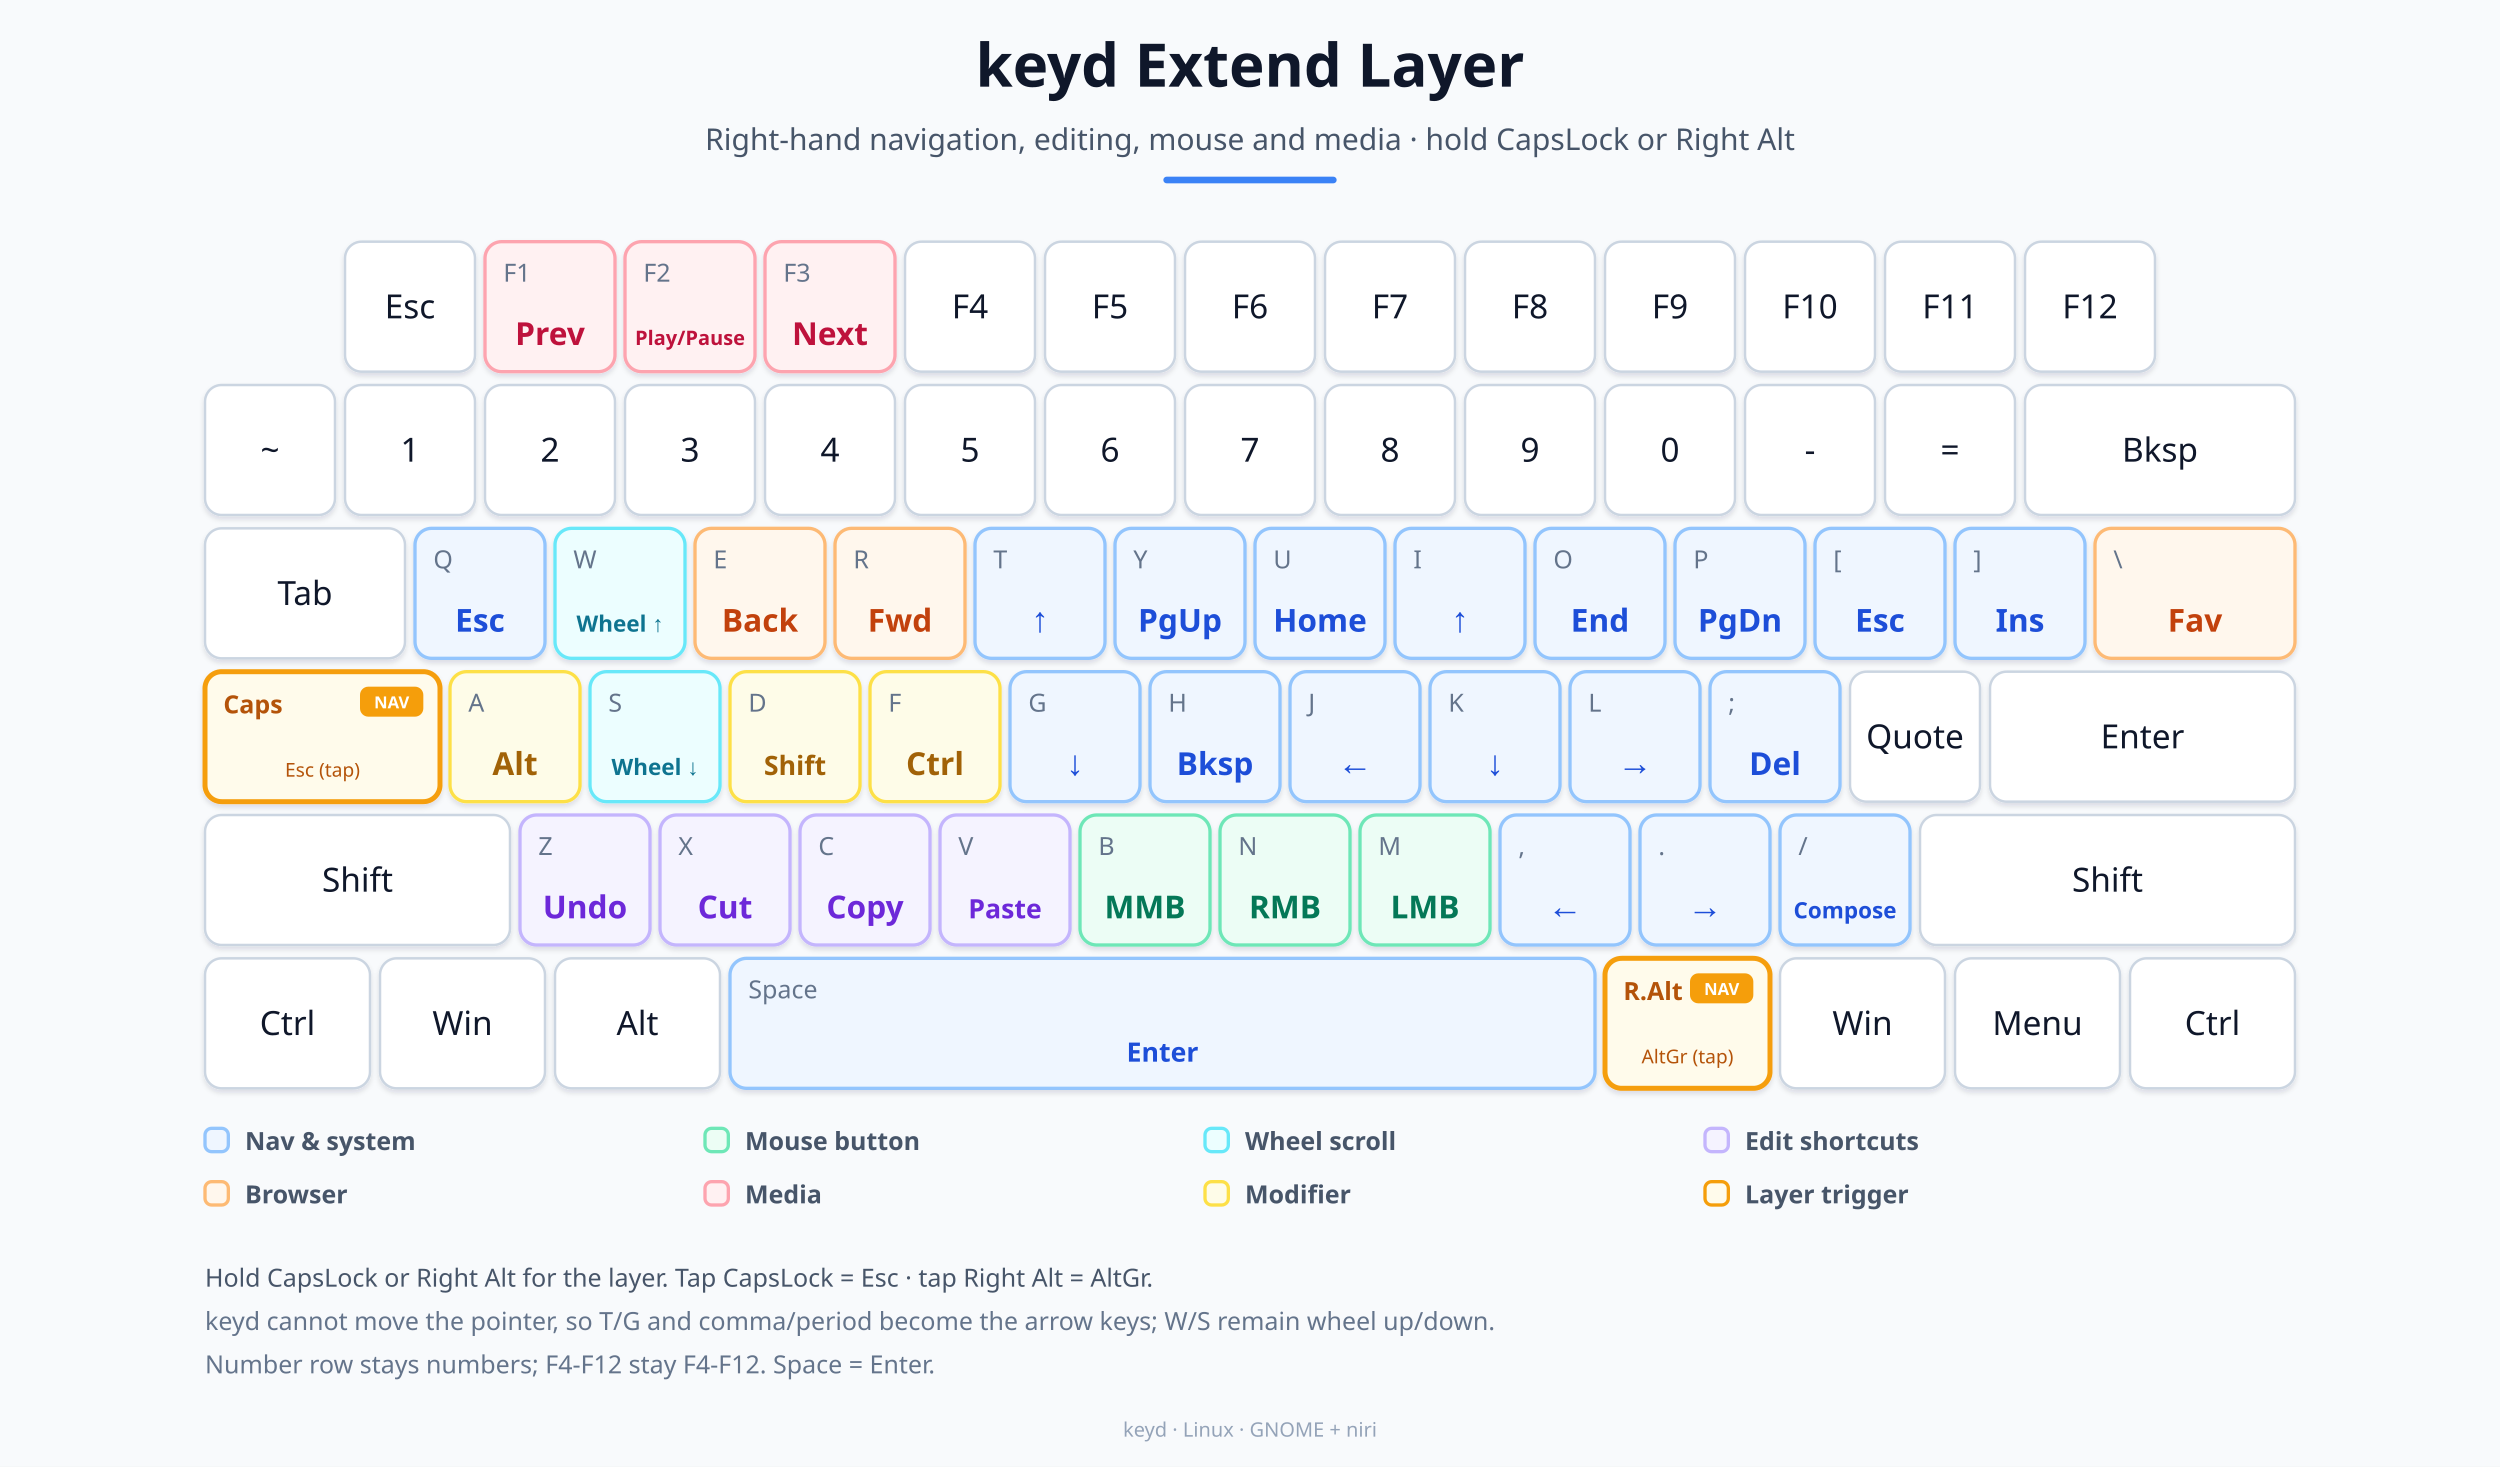
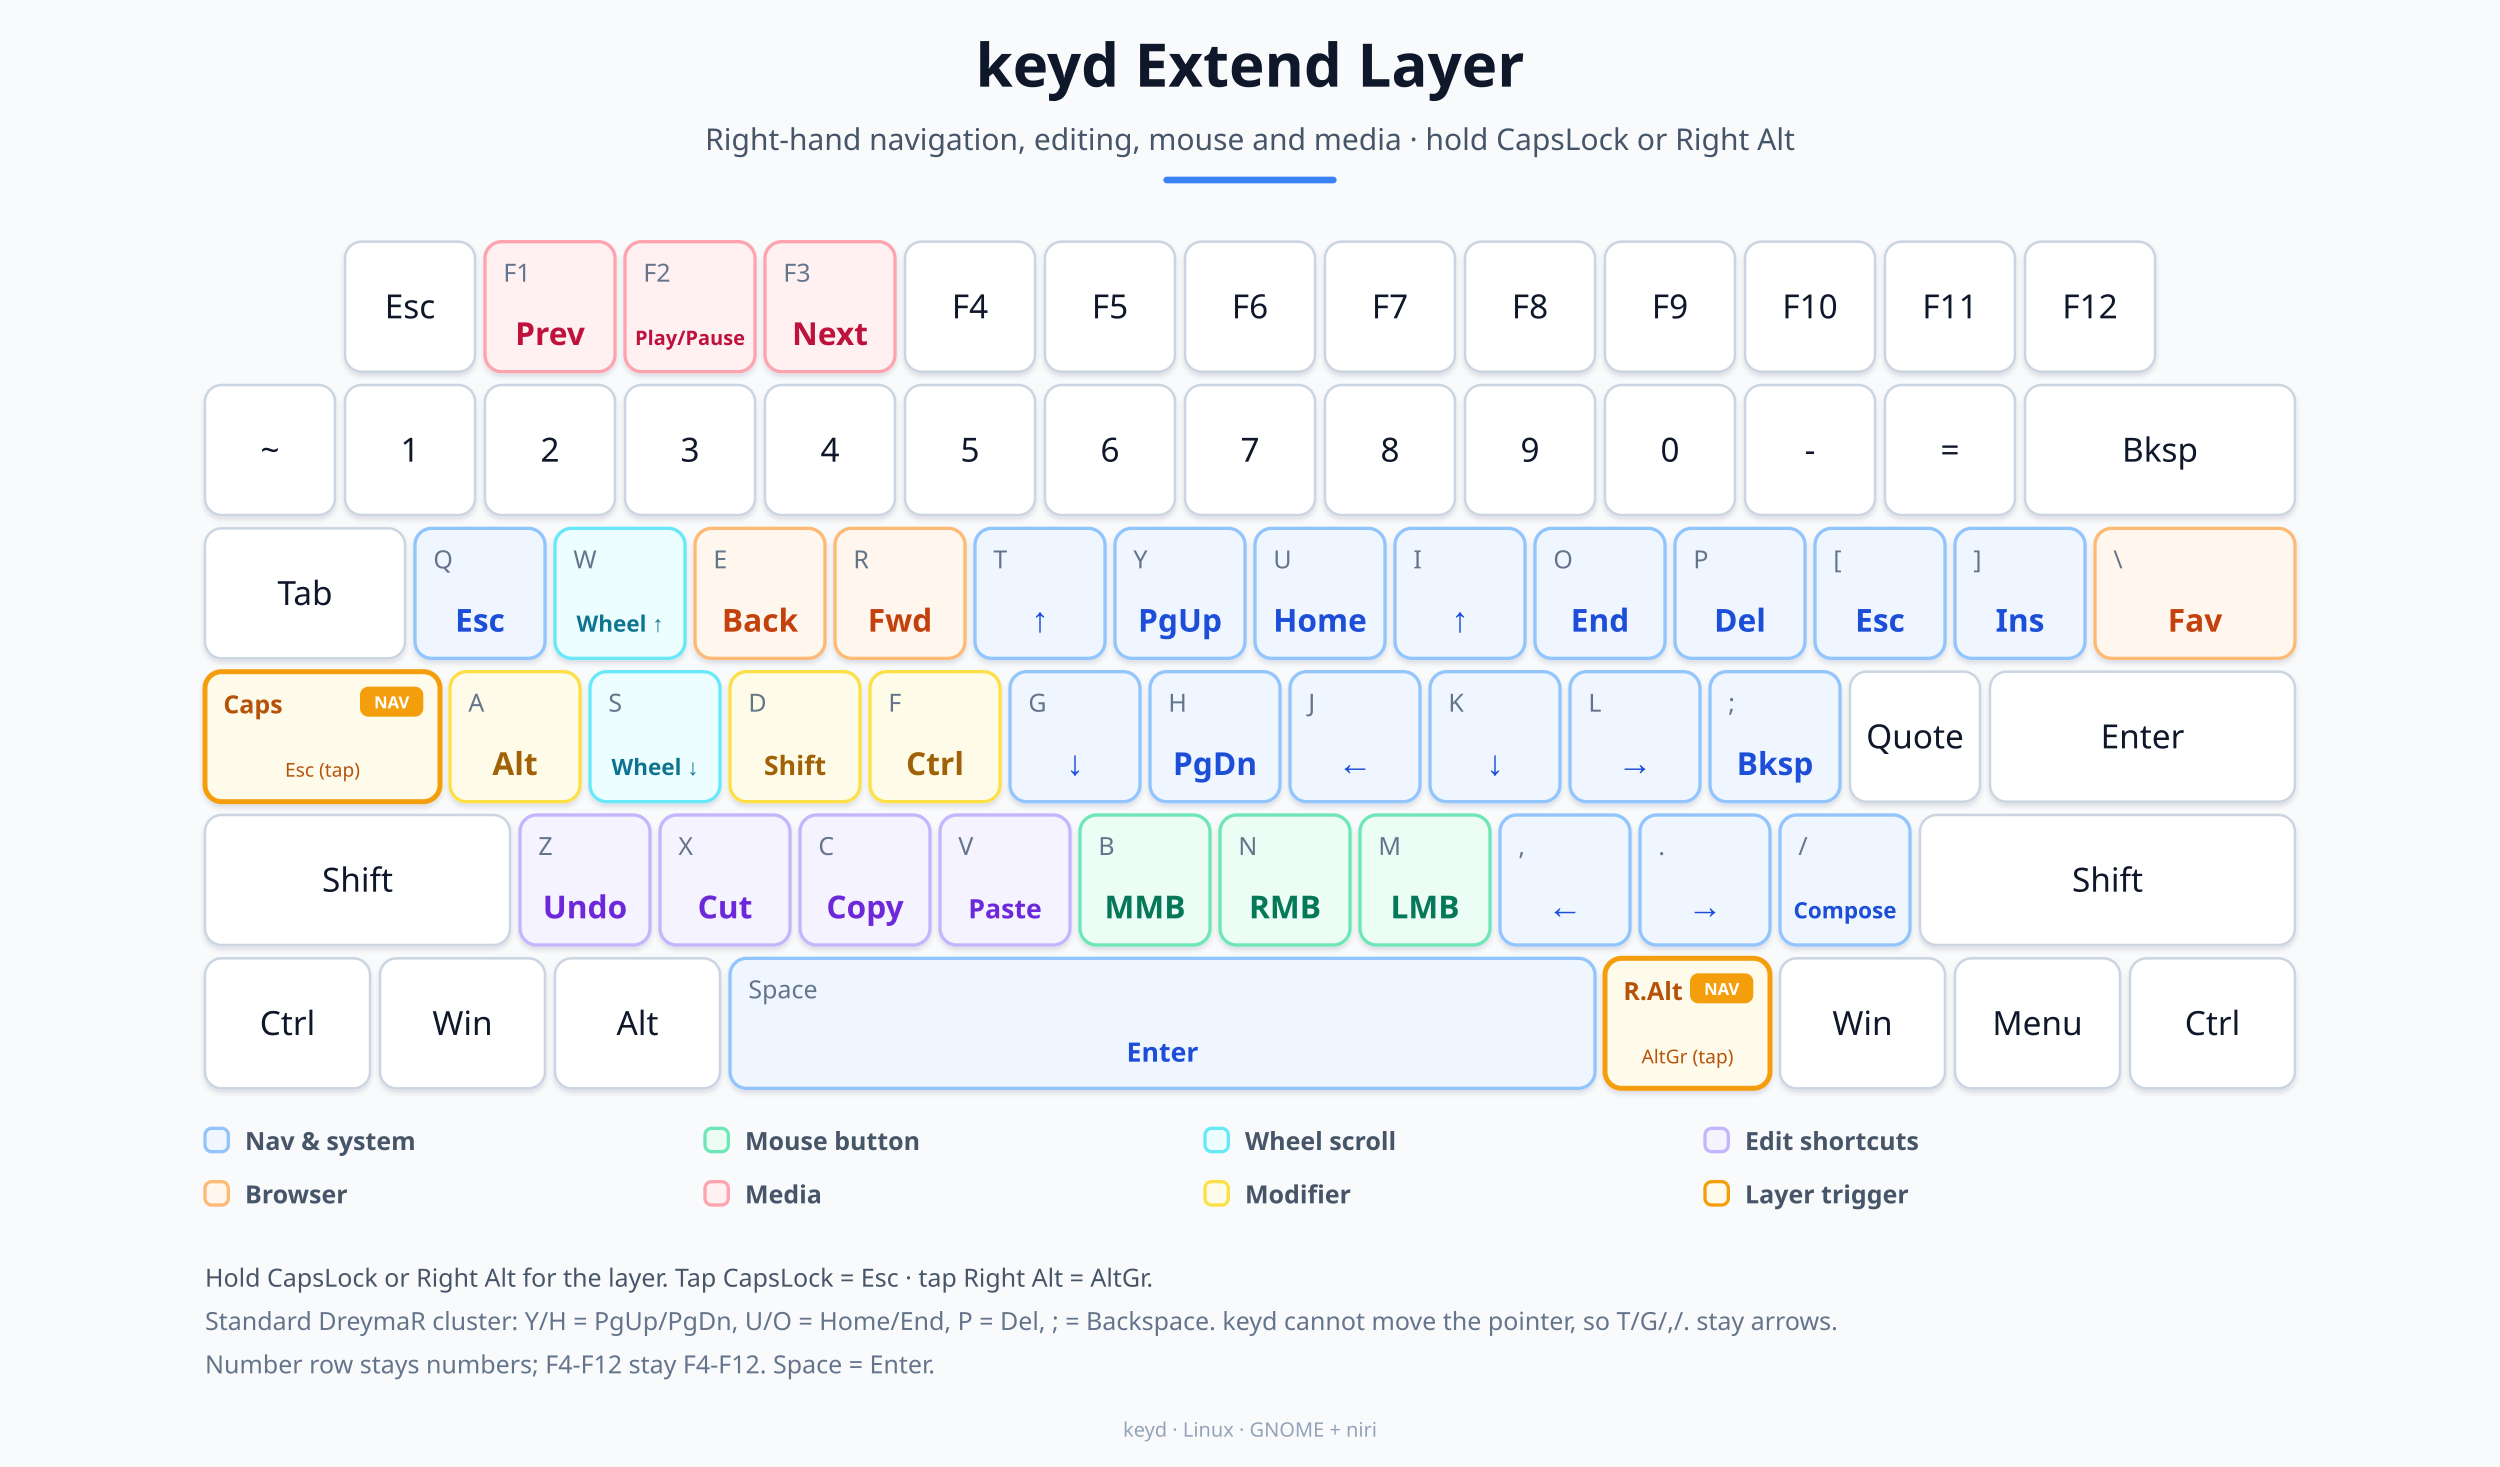
<svg xmlns="http://www.w3.org/2000/svg" width="1500" height="880" viewBox="0 0 1500 880" role="img" aria-label="keyd Extend layer keyboard layout">
  <defs>
    <filter id="shadow" x="-20%" y="-20%" width="140%" height="150%">
      <feDropShadow dx="0" dy="2" stdDeviation="1.6" flood-color="#0f172a" flood-opacity="0.12" />
    </filter>
  </defs>
  <rect width="1500" height="880" fill="#f8fafc" />
  <text x="750.0" y="52.0" font-family="Noto Sans, Liberation Sans, sans-serif" font-size="36" font-weight="700" fill="#0f172a" text-anchor="middle">keyd Extend Layer</text>
  <text x="750.0" y="90.0" font-family="Noto Sans, Liberation Sans, sans-serif" font-size="18" font-weight="400" fill="#475569" text-anchor="middle">Right-hand navigation, editing, mouse and media · hold CapsLock or Right Alt</text>
  <rect x="698.0" y="106" width="104" height="4" rx="2" fill="#3b82f6" />
  <rect x="207.0" y="145.0" width="78.0" height="78.0" rx="10" fill="#ffffff" stroke="#cbd5e1" stroke-width="1.5" filter="url(#shadow)" />
  <text x="246.0" y="191.0" font-family="Noto Sans, Liberation Sans, sans-serif" font-size="20" font-weight="500" fill="#0f172a" text-anchor="middle">Esc</text>
  <rect x="291.0" y="145.0" width="78.0" height="78.0" rx="10" fill="#fff1f2" stroke="#fda4af" stroke-width="2" filter="url(#shadow)" />
  <text x="302.0" y="169.0" font-family="Noto Sans, Liberation Sans, sans-serif" font-size="15" font-weight="500" fill="#64748b" text-anchor="start">F1</text>
  <text x="330.0" y="207.0" font-family="Noto Sans, Liberation Sans, sans-serif" font-size="19" font-weight="700" fill="#be123c" text-anchor="middle">Prev</text>
  <rect x="375.0" y="145.0" width="78.0" height="78.0" rx="10" fill="#fff1f2" stroke="#fda4af" stroke-width="2" filter="url(#shadow)" />
  <text x="386.0" y="169.0" font-family="Noto Sans, Liberation Sans, sans-serif" font-size="15" font-weight="500" fill="#64748b" text-anchor="start">F2</text>
  <text x="414.0" y="207.0" font-family="Noto Sans, Liberation Sans, sans-serif" font-size="12" font-weight="700" fill="#be123c" text-anchor="middle">Play/Pause</text>
  <rect x="459.0" y="145.0" width="78.0" height="78.0" rx="10" fill="#fff1f2" stroke="#fda4af" stroke-width="2" filter="url(#shadow)" />
  <text x="470.0" y="169.0" font-family="Noto Sans, Liberation Sans, sans-serif" font-size="15" font-weight="500" fill="#64748b" text-anchor="start">F3</text>
  <text x="498.0" y="207.0" font-family="Noto Sans, Liberation Sans, sans-serif" font-size="19" font-weight="700" fill="#be123c" text-anchor="middle">Next</text>
  <rect x="543.0" y="145.0" width="78.0" height="78.0" rx="10" fill="#ffffff" stroke="#cbd5e1" stroke-width="1.5" filter="url(#shadow)" />
  <text x="582.0" y="191.0" font-family="Noto Sans, Liberation Sans, sans-serif" font-size="20" font-weight="500" fill="#0f172a" text-anchor="middle">F4</text>
  <rect x="627.0" y="145.0" width="78.0" height="78.0" rx="10" fill="#ffffff" stroke="#cbd5e1" stroke-width="1.5" filter="url(#shadow)" />
  <text x="666.0" y="191.0" font-family="Noto Sans, Liberation Sans, sans-serif" font-size="20" font-weight="500" fill="#0f172a" text-anchor="middle">F5</text>
  <rect x="711.0" y="145.0" width="78.0" height="78.0" rx="10" fill="#ffffff" stroke="#cbd5e1" stroke-width="1.5" filter="url(#shadow)" />
  <text x="750.0" y="191.0" font-family="Noto Sans, Liberation Sans, sans-serif" font-size="20" font-weight="500" fill="#0f172a" text-anchor="middle">F6</text>
  <rect x="795.0" y="145.0" width="78.0" height="78.0" rx="10" fill="#ffffff" stroke="#cbd5e1" stroke-width="1.5" filter="url(#shadow)" />
  <text x="834.0" y="191.0" font-family="Noto Sans, Liberation Sans, sans-serif" font-size="20" font-weight="500" fill="#0f172a" text-anchor="middle">F7</text>
  <rect x="879.0" y="145.0" width="78.0" height="78.0" rx="10" fill="#ffffff" stroke="#cbd5e1" stroke-width="1.5" filter="url(#shadow)" />
  <text x="918.0" y="191.0" font-family="Noto Sans, Liberation Sans, sans-serif" font-size="20" font-weight="500" fill="#0f172a" text-anchor="middle">F8</text>
  <rect x="963.0" y="145.0" width="78.0" height="78.0" rx="10" fill="#ffffff" stroke="#cbd5e1" stroke-width="1.5" filter="url(#shadow)" />
  <text x="1002.0" y="191.0" font-family="Noto Sans, Liberation Sans, sans-serif" font-size="20" font-weight="500" fill="#0f172a" text-anchor="middle">F9</text>
  <rect x="1047.0" y="145.0" width="78.0" height="78.0" rx="10" fill="#ffffff" stroke="#cbd5e1" stroke-width="1.5" filter="url(#shadow)" />
  <text x="1086.0" y="191.0" font-family="Noto Sans, Liberation Sans, sans-serif" font-size="20" font-weight="500" fill="#0f172a" text-anchor="middle">F10</text>
  <rect x="1131.0" y="145.0" width="78.0" height="78.0" rx="10" fill="#ffffff" stroke="#cbd5e1" stroke-width="1.5" filter="url(#shadow)" />
  <text x="1170.0" y="191.0" font-family="Noto Sans, Liberation Sans, sans-serif" font-size="20" font-weight="500" fill="#0f172a" text-anchor="middle">F11</text>
  <rect x="1215.0" y="145.0" width="78.0" height="78.0" rx="10" fill="#ffffff" stroke="#cbd5e1" stroke-width="1.5" filter="url(#shadow)" />
  <text x="1254.0" y="191.0" font-family="Noto Sans, Liberation Sans, sans-serif" font-size="20" font-weight="500" fill="#0f172a" text-anchor="middle">F12</text>
  <rect x="123.0" y="231.0" width="78.0" height="78.0" rx="10" fill="#ffffff" stroke="#cbd5e1" stroke-width="1.5" filter="url(#shadow)" />
  <text x="162.0" y="277.0" font-family="Noto Sans, Liberation Sans, sans-serif" font-size="20" font-weight="500" fill="#0f172a" text-anchor="middle">~</text>
  <rect x="207.0" y="231.0" width="78.0" height="78.0" rx="10" fill="#ffffff" stroke="#cbd5e1" stroke-width="1.5" filter="url(#shadow)" />
  <text x="246.0" y="277.0" font-family="Noto Sans, Liberation Sans, sans-serif" font-size="20" font-weight="500" fill="#0f172a" text-anchor="middle">1</text>
  <rect x="291.0" y="231.0" width="78.0" height="78.0" rx="10" fill="#ffffff" stroke="#cbd5e1" stroke-width="1.5" filter="url(#shadow)" />
  <text x="330.0" y="277.0" font-family="Noto Sans, Liberation Sans, sans-serif" font-size="20" font-weight="500" fill="#0f172a" text-anchor="middle">2</text>
  <rect x="375.0" y="231.0" width="78.0" height="78.0" rx="10" fill="#ffffff" stroke="#cbd5e1" stroke-width="1.5" filter="url(#shadow)" />
  <text x="414.0" y="277.0" font-family="Noto Sans, Liberation Sans, sans-serif" font-size="20" font-weight="500" fill="#0f172a" text-anchor="middle">3</text>
  <rect x="459.0" y="231.0" width="78.0" height="78.0" rx="10" fill="#ffffff" stroke="#cbd5e1" stroke-width="1.5" filter="url(#shadow)" />
  <text x="498.0" y="277.0" font-family="Noto Sans, Liberation Sans, sans-serif" font-size="20" font-weight="500" fill="#0f172a" text-anchor="middle">4</text>
  <rect x="543.0" y="231.0" width="78.0" height="78.0" rx="10" fill="#ffffff" stroke="#cbd5e1" stroke-width="1.5" filter="url(#shadow)" />
  <text x="582.0" y="277.0" font-family="Noto Sans, Liberation Sans, sans-serif" font-size="20" font-weight="500" fill="#0f172a" text-anchor="middle">5</text>
  <rect x="627.0" y="231.0" width="78.0" height="78.0" rx="10" fill="#ffffff" stroke="#cbd5e1" stroke-width="1.5" filter="url(#shadow)" />
  <text x="666.0" y="277.0" font-family="Noto Sans, Liberation Sans, sans-serif" font-size="20" font-weight="500" fill="#0f172a" text-anchor="middle">6</text>
  <rect x="711.0" y="231.0" width="78.0" height="78.0" rx="10" fill="#ffffff" stroke="#cbd5e1" stroke-width="1.5" filter="url(#shadow)" />
  <text x="750.0" y="277.0" font-family="Noto Sans, Liberation Sans, sans-serif" font-size="20" font-weight="500" fill="#0f172a" text-anchor="middle">7</text>
  <rect x="795.0" y="231.0" width="78.0" height="78.0" rx="10" fill="#ffffff" stroke="#cbd5e1" stroke-width="1.5" filter="url(#shadow)" />
  <text x="834.0" y="277.0" font-family="Noto Sans, Liberation Sans, sans-serif" font-size="20" font-weight="500" fill="#0f172a" text-anchor="middle">8</text>
  <rect x="879.0" y="231.0" width="78.0" height="78.0" rx="10" fill="#ffffff" stroke="#cbd5e1" stroke-width="1.5" filter="url(#shadow)" />
  <text x="918.0" y="277.0" font-family="Noto Sans, Liberation Sans, sans-serif" font-size="20" font-weight="500" fill="#0f172a" text-anchor="middle">9</text>
  <rect x="963.0" y="231.0" width="78.0" height="78.0" rx="10" fill="#ffffff" stroke="#cbd5e1" stroke-width="1.5" filter="url(#shadow)" />
  <text x="1002.0" y="277.0" font-family="Noto Sans, Liberation Sans, sans-serif" font-size="20" font-weight="500" fill="#0f172a" text-anchor="middle">0</text>
  <rect x="1047.0" y="231.0" width="78.0" height="78.0" rx="10" fill="#ffffff" stroke="#cbd5e1" stroke-width="1.5" filter="url(#shadow)" />
  <text x="1086.0" y="277.0" font-family="Noto Sans, Liberation Sans, sans-serif" font-size="20" font-weight="500" fill="#0f172a" text-anchor="middle">-</text>
  <rect x="1131.0" y="231.0" width="78.0" height="78.0" rx="10" fill="#ffffff" stroke="#cbd5e1" stroke-width="1.5" filter="url(#shadow)" />
  <text x="1170.0" y="277.0" font-family="Noto Sans, Liberation Sans, sans-serif" font-size="20" font-weight="500" fill="#0f172a" text-anchor="middle">=</text>
  <rect x="1215.0" y="231.0" width="162.0" height="78.0" rx="10" fill="#ffffff" stroke="#cbd5e1" stroke-width="1.5" filter="url(#shadow)" />
  <text x="1296.0" y="277.0" font-family="Noto Sans, Liberation Sans, sans-serif" font-size="20" font-weight="500" fill="#0f172a" text-anchor="middle">Bksp</text>
  <rect x="123.0" y="317.0" width="120.0" height="78.0" rx="10" fill="#ffffff" stroke="#cbd5e1" stroke-width="1.5" filter="url(#shadow)" />
  <text x="183.0" y="363.0" font-family="Noto Sans, Liberation Sans, sans-serif" font-size="20" font-weight="500" fill="#0f172a" text-anchor="middle">Tab</text>
  <rect x="249.0" y="317.0" width="78.0" height="78.0" rx="10" fill="#eff6ff" stroke="#93c5fd" stroke-width="2" filter="url(#shadow)" />
  <text x="260.0" y="341.0" font-family="Noto Sans, Liberation Sans, sans-serif" font-size="15" font-weight="500" fill="#64748b" text-anchor="start">Q</text>
  <text x="288.0" y="379.0" font-family="Noto Sans, Liberation Sans, sans-serif" font-size="19" font-weight="700" fill="#1d4ed8" text-anchor="middle">Esc</text>
  <rect x="333.0" y="317.0" width="78.0" height="78.0" rx="10" fill="#ecfeff" stroke="#67e8f9" stroke-width="2" filter="url(#shadow)" />
  <text x="344.0" y="341.0" font-family="Noto Sans, Liberation Sans, sans-serif" font-size="15" font-weight="500" fill="#64748b" text-anchor="start">W</text>
  <text x="372.0" y="379.0" font-family="Noto Sans, Liberation Sans, sans-serif" font-size="13.5" font-weight="700" fill="#0e7490" text-anchor="middle">Wheel ↑</text>
  <rect x="417.0" y="317.0" width="78.0" height="78.0" rx="10" fill="#fff7ed" stroke="#fdba74" stroke-width="2" filter="url(#shadow)" />
  <text x="428.0" y="341.0" font-family="Noto Sans, Liberation Sans, sans-serif" font-size="15" font-weight="500" fill="#64748b" text-anchor="start">E</text>
  <text x="456.0" y="379.0" font-family="Noto Sans, Liberation Sans, sans-serif" font-size="19" font-weight="700" fill="#c2410c" text-anchor="middle">Back</text>
  <rect x="501.0" y="317.0" width="78.0" height="78.0" rx="10" fill="#fff7ed" stroke="#fdba74" stroke-width="2" filter="url(#shadow)" />
  <text x="512.0" y="341.0" font-family="Noto Sans, Liberation Sans, sans-serif" font-size="15" font-weight="500" fill="#64748b" text-anchor="start">R</text>
  <text x="540.0" y="379.0" font-family="Noto Sans, Liberation Sans, sans-serif" font-size="19" font-weight="700" fill="#c2410c" text-anchor="middle">Fwd</text>
  <rect x="585.0" y="317.0" width="78.0" height="78.0" rx="10" fill="#eff6ff" stroke="#93c5fd" stroke-width="2" filter="url(#shadow)" />
  <text x="596.0" y="341.0" font-family="Noto Sans, Liberation Sans, sans-serif" font-size="15" font-weight="500" fill="#64748b" text-anchor="start">T</text>
  <text x="624.0" y="379.0" font-family="Noto Sans, Liberation Sans, sans-serif" font-size="21" font-weight="700" fill="#1d4ed8" text-anchor="middle">↑</text>
  <rect x="669.0" y="317.0" width="78.0" height="78.0" rx="10" fill="#eff6ff" stroke="#93c5fd" stroke-width="2" filter="url(#shadow)" />
  <text x="680.0" y="341.0" font-family="Noto Sans, Liberation Sans, sans-serif" font-size="15" font-weight="500" fill="#64748b" text-anchor="start">Y</text>
  <text x="708.0" y="379.0" font-family="Noto Sans, Liberation Sans, sans-serif" font-size="19" font-weight="700" fill="#1d4ed8" text-anchor="middle">PgUp</text>
  <rect x="753.0" y="317.0" width="78.0" height="78.0" rx="10" fill="#eff6ff" stroke="#93c5fd" stroke-width="2" filter="url(#shadow)" />
  <text x="764.0" y="341.0" font-family="Noto Sans, Liberation Sans, sans-serif" font-size="15" font-weight="500" fill="#64748b" text-anchor="start">U</text>
  <text x="792.0" y="379.0" font-family="Noto Sans, Liberation Sans, sans-serif" font-size="19" font-weight="700" fill="#1d4ed8" text-anchor="middle">Home</text>
  <rect x="837.0" y="317.0" width="78.0" height="78.0" rx="10" fill="#eff6ff" stroke="#93c5fd" stroke-width="2" filter="url(#shadow)" />
  <text x="848.0" y="341.0" font-family="Noto Sans, Liberation Sans, sans-serif" font-size="15" font-weight="500" fill="#64748b" text-anchor="start">I</text>
  <text x="876.0" y="379.0" font-family="Noto Sans, Liberation Sans, sans-serif" font-size="21" font-weight="700" fill="#1d4ed8" text-anchor="middle">↑</text>
  <rect x="921.0" y="317.0" width="78.0" height="78.0" rx="10" fill="#eff6ff" stroke="#93c5fd" stroke-width="2" filter="url(#shadow)" />
  <text x="932.0" y="341.0" font-family="Noto Sans, Liberation Sans, sans-serif" font-size="15" font-weight="500" fill="#64748b" text-anchor="start">O</text>
  <text x="960.0" y="379.0" font-family="Noto Sans, Liberation Sans, sans-serif" font-size="19" font-weight="700" fill="#1d4ed8" text-anchor="middle">End</text>
  <rect x="1005.0" y="317.0" width="78.0" height="78.0" rx="10" fill="#eff6ff" stroke="#93c5fd" stroke-width="2" filter="url(#shadow)" />
  <text x="1016.0" y="341.0" font-family="Noto Sans, Liberation Sans, sans-serif" font-size="15" font-weight="500" fill="#64748b" text-anchor="start">P</text>
-   <text x="1044.0" y="379.0" font-family="Noto Sans, Liberation Sans, sans-serif" font-size="19" font-weight="700" fill="#1d4ed8" text-anchor="middle">PgDn</text>
+   <text x="1044.0" y="379.0" font-family="Noto Sans, Liberation Sans, sans-serif" font-size="19" font-weight="700" fill="#1d4ed8" text-anchor="middle">Del</text>
  <rect x="1089.0" y="317.0" width="78.0" height="78.0" rx="10" fill="#eff6ff" stroke="#93c5fd" stroke-width="2" filter="url(#shadow)" />
  <text x="1100.0" y="341.0" font-family="Noto Sans, Liberation Sans, sans-serif" font-size="15" font-weight="500" fill="#64748b" text-anchor="start">[</text>
  <text x="1128.0" y="379.0" font-family="Noto Sans, Liberation Sans, sans-serif" font-size="19" font-weight="700" fill="#1d4ed8" text-anchor="middle">Esc</text>
  <rect x="1173.0" y="317.0" width="78.0" height="78.0" rx="10" fill="#eff6ff" stroke="#93c5fd" stroke-width="2" filter="url(#shadow)" />
  <text x="1184.0" y="341.0" font-family="Noto Sans, Liberation Sans, sans-serif" font-size="15" font-weight="500" fill="#64748b" text-anchor="start">]</text>
  <text x="1212.0" y="379.0" font-family="Noto Sans, Liberation Sans, sans-serif" font-size="19" font-weight="700" fill="#1d4ed8" text-anchor="middle">Ins</text>
  <rect x="1257.0" y="317.0" width="120.0" height="78.0" rx="10" fill="#fff7ed" stroke="#fdba74" stroke-width="2" filter="url(#shadow)" />
  <text x="1268.0" y="341.0" font-family="Noto Sans, Liberation Sans, sans-serif" font-size="15" font-weight="500" fill="#64748b" text-anchor="start">\</text>
  <text x="1317.0" y="379.0" font-family="Noto Sans, Liberation Sans, sans-serif" font-size="19" font-weight="700" fill="#c2410c" text-anchor="middle">Fav</text>
  <rect x="123.0" y="403.0" width="141.0" height="78.0" rx="10" fill="#fffbeb" stroke="#f59e0b" stroke-width="3" filter="url(#shadow)" />
  <text x="134.0" y="428.0" font-family="Noto Sans, Liberation Sans, sans-serif" font-size="15" font-weight="600" fill="#b45309" text-anchor="start">Caps</text>
  <text x="193.5" y="466.0" font-family="Noto Sans, Liberation Sans, sans-serif" font-size="11.5" font-weight="500" fill="#b45309" text-anchor="middle">Esc (tap)</text>
  <rect x="216.0" y="412.0" width="38" height="18" rx="5" fill="#f59e0b" />
  <text x="235.0" y="425.0" font-family="Noto Sans, Liberation Sans, sans-serif" font-size="10" font-weight="700" fill="#ffffff" text-anchor="middle">NAV</text>
  <rect x="270.0" y="403.0" width="78.0" height="78.0" rx="10" fill="#fefce8" stroke="#fde047" stroke-width="2" filter="url(#shadow)" />
  <text x="281.0" y="427.0" font-family="Noto Sans, Liberation Sans, sans-serif" font-size="15" font-weight="500" fill="#64748b" text-anchor="start">A</text>
  <text x="309.0" y="465.0" font-family="Noto Sans, Liberation Sans, sans-serif" font-size="19" font-weight="700" fill="#a16207" text-anchor="middle">Alt</text>
  <rect x="354.0" y="403.0" width="78.0" height="78.0" rx="10" fill="#ecfeff" stroke="#67e8f9" stroke-width="2" filter="url(#shadow)" />
  <text x="365.0" y="427.0" font-family="Noto Sans, Liberation Sans, sans-serif" font-size="15" font-weight="500" fill="#64748b" text-anchor="start">S</text>
  <text x="393.0" y="465.0" font-family="Noto Sans, Liberation Sans, sans-serif" font-size="13.5" font-weight="700" fill="#0e7490" text-anchor="middle">Wheel ↓</text>
  <rect x="438.0" y="403.0" width="78.0" height="78.0" rx="10" fill="#fefce8" stroke="#fde047" stroke-width="2" filter="url(#shadow)" />
  <text x="449.0" y="427.0" font-family="Noto Sans, Liberation Sans, sans-serif" font-size="15" font-weight="500" fill="#64748b" text-anchor="start">D</text>
  <text x="477.0" y="465.0" font-family="Noto Sans, Liberation Sans, sans-serif" font-size="16" font-weight="700" fill="#a16207" text-anchor="middle">Shift</text>
  <rect x="522.0" y="403.0" width="78.0" height="78.0" rx="10" fill="#fefce8" stroke="#fde047" stroke-width="2" filter="url(#shadow)" />
  <text x="533.0" y="427.0" font-family="Noto Sans, Liberation Sans, sans-serif" font-size="15" font-weight="500" fill="#64748b" text-anchor="start">F</text>
  <text x="561.0" y="465.0" font-family="Noto Sans, Liberation Sans, sans-serif" font-size="19" font-weight="700" fill="#a16207" text-anchor="middle">Ctrl</text>
  <rect x="606.0" y="403.0" width="78.0" height="78.0" rx="10" fill="#eff6ff" stroke="#93c5fd" stroke-width="2" filter="url(#shadow)" />
  <text x="617.0" y="427.0" font-family="Noto Sans, Liberation Sans, sans-serif" font-size="15" font-weight="500" fill="#64748b" text-anchor="start">G</text>
  <text x="645.0" y="465.0" font-family="Noto Sans, Liberation Sans, sans-serif" font-size="21" font-weight="700" fill="#1d4ed8" text-anchor="middle">↓</text>
  <rect x="690.0" y="403.0" width="78.0" height="78.0" rx="10" fill="#eff6ff" stroke="#93c5fd" stroke-width="2" filter="url(#shadow)" />
  <text x="701.0" y="427.0" font-family="Noto Sans, Liberation Sans, sans-serif" font-size="15" font-weight="500" fill="#64748b" text-anchor="start">H</text>
-   <text x="729.0" y="465.0" font-family="Noto Sans, Liberation Sans, sans-serif" font-size="19" font-weight="700" fill="#1d4ed8" text-anchor="middle">Bksp</text>
+   <text x="729.0" y="465.0" font-family="Noto Sans, Liberation Sans, sans-serif" font-size="19" font-weight="700" fill="#1d4ed8" text-anchor="middle">PgDn</text>
  <rect x="774.0" y="403.0" width="78.0" height="78.0" rx="10" fill="#eff6ff" stroke="#93c5fd" stroke-width="2" filter="url(#shadow)" />
  <text x="785.0" y="427.0" font-family="Noto Sans, Liberation Sans, sans-serif" font-size="15" font-weight="500" fill="#64748b" text-anchor="start">J</text>
  <text x="813.0" y="465.0" font-family="Noto Sans, Liberation Sans, sans-serif" font-size="21" font-weight="700" fill="#1d4ed8" text-anchor="middle">←</text>
  <rect x="858.0" y="403.0" width="78.0" height="78.0" rx="10" fill="#eff6ff" stroke="#93c5fd" stroke-width="2" filter="url(#shadow)" />
  <text x="869.0" y="427.0" font-family="Noto Sans, Liberation Sans, sans-serif" font-size="15" font-weight="500" fill="#64748b" text-anchor="start">K</text>
  <text x="897.0" y="465.0" font-family="Noto Sans, Liberation Sans, sans-serif" font-size="21" font-weight="700" fill="#1d4ed8" text-anchor="middle">↓</text>
  <rect x="942.0" y="403.0" width="78.0" height="78.0" rx="10" fill="#eff6ff" stroke="#93c5fd" stroke-width="2" filter="url(#shadow)" />
  <text x="953.0" y="427.0" font-family="Noto Sans, Liberation Sans, sans-serif" font-size="15" font-weight="500" fill="#64748b" text-anchor="start">L</text>
  <text x="981.0" y="465.0" font-family="Noto Sans, Liberation Sans, sans-serif" font-size="21" font-weight="700" fill="#1d4ed8" text-anchor="middle">→</text>
  <rect x="1026.0" y="403.0" width="78.0" height="78.0" rx="10" fill="#eff6ff" stroke="#93c5fd" stroke-width="2" filter="url(#shadow)" />
  <text x="1037.0" y="427.0" font-family="Noto Sans, Liberation Sans, sans-serif" font-size="15" font-weight="500" fill="#64748b" text-anchor="start">;</text>
-   <text x="1065.0" y="465.0" font-family="Noto Sans, Liberation Sans, sans-serif" font-size="19" font-weight="700" fill="#1d4ed8" text-anchor="middle">Del</text>
+   <text x="1065.0" y="465.0" font-family="Noto Sans, Liberation Sans, sans-serif" font-size="19" font-weight="700" fill="#1d4ed8" text-anchor="middle">Bksp</text>
  <rect x="1110.0" y="403.0" width="78.0" height="78.0" rx="10" fill="#ffffff" stroke="#cbd5e1" stroke-width="1.5" filter="url(#shadow)" />
  <text x="1149.0" y="449.0" font-family="Noto Sans, Liberation Sans, sans-serif" font-size="20" font-weight="500" fill="#0f172a" text-anchor="middle">Quote</text>
  <rect x="1194.0" y="403.0" width="183.0" height="78.0" rx="10" fill="#ffffff" stroke="#cbd5e1" stroke-width="1.5" filter="url(#shadow)" />
  <text x="1285.5" y="449.0" font-family="Noto Sans, Liberation Sans, sans-serif" font-size="20" font-weight="500" fill="#0f172a" text-anchor="middle">Enter</text>
  <rect x="123.0" y="489.0" width="183.0" height="78.0" rx="10" fill="#ffffff" stroke="#cbd5e1" stroke-width="1.5" filter="url(#shadow)" />
  <text x="214.5" y="535.0" font-family="Noto Sans, Liberation Sans, sans-serif" font-size="20" font-weight="500" fill="#0f172a" text-anchor="middle">Shift</text>
  <rect x="312.0" y="489.0" width="78.0" height="78.0" rx="10" fill="#f5f3ff" stroke="#c4b5fd" stroke-width="2" filter="url(#shadow)" />
  <text x="323.0" y="513.0" font-family="Noto Sans, Liberation Sans, sans-serif" font-size="15" font-weight="500" fill="#64748b" text-anchor="start">Z</text>
  <text x="351.0" y="551.0" font-family="Noto Sans, Liberation Sans, sans-serif" font-size="19" font-weight="700" fill="#6d28d9" text-anchor="middle">Undo</text>
  <rect x="396.0" y="489.0" width="78.0" height="78.0" rx="10" fill="#f5f3ff" stroke="#c4b5fd" stroke-width="2" filter="url(#shadow)" />
  <text x="407.0" y="513.0" font-family="Noto Sans, Liberation Sans, sans-serif" font-size="15" font-weight="500" fill="#64748b" text-anchor="start">X</text>
  <text x="435.0" y="551.0" font-family="Noto Sans, Liberation Sans, sans-serif" font-size="19" font-weight="700" fill="#6d28d9" text-anchor="middle">Cut</text>
  <rect x="480.0" y="489.0" width="78.0" height="78.0" rx="10" fill="#f5f3ff" stroke="#c4b5fd" stroke-width="2" filter="url(#shadow)" />
  <text x="491.0" y="513.0" font-family="Noto Sans, Liberation Sans, sans-serif" font-size="15" font-weight="500" fill="#64748b" text-anchor="start">C</text>
  <text x="519.0" y="551.0" font-family="Noto Sans, Liberation Sans, sans-serif" font-size="19" font-weight="700" fill="#6d28d9" text-anchor="middle">Copy</text>
  <rect x="564.0" y="489.0" width="78.0" height="78.0" rx="10" fill="#f5f3ff" stroke="#c4b5fd" stroke-width="2" filter="url(#shadow)" />
  <text x="575.0" y="513.0" font-family="Noto Sans, Liberation Sans, sans-serif" font-size="15" font-weight="500" fill="#64748b" text-anchor="start">V</text>
  <text x="603.0" y="551.0" font-family="Noto Sans, Liberation Sans, sans-serif" font-size="16" font-weight="700" fill="#6d28d9" text-anchor="middle">Paste</text>
  <rect x="648.0" y="489.0" width="78.0" height="78.0" rx="10" fill="#ecfdf5" stroke="#6ee7b7" stroke-width="2" filter="url(#shadow)" />
  <text x="659.0" y="513.0" font-family="Noto Sans, Liberation Sans, sans-serif" font-size="15" font-weight="500" fill="#64748b" text-anchor="start">B</text>
  <text x="687.0" y="551.0" font-family="Noto Sans, Liberation Sans, sans-serif" font-size="19" font-weight="700" fill="#047857" text-anchor="middle">MMB</text>
  <rect x="732.0" y="489.0" width="78.0" height="78.0" rx="10" fill="#ecfdf5" stroke="#6ee7b7" stroke-width="2" filter="url(#shadow)" />
  <text x="743.0" y="513.0" font-family="Noto Sans, Liberation Sans, sans-serif" font-size="15" font-weight="500" fill="#64748b" text-anchor="start">N</text>
  <text x="771.0" y="551.0" font-family="Noto Sans, Liberation Sans, sans-serif" font-size="19" font-weight="700" fill="#047857" text-anchor="middle">RMB</text>
  <rect x="816.0" y="489.0" width="78.0" height="78.0" rx="10" fill="#ecfdf5" stroke="#6ee7b7" stroke-width="2" filter="url(#shadow)" />
  <text x="827.0" y="513.0" font-family="Noto Sans, Liberation Sans, sans-serif" font-size="15" font-weight="500" fill="#64748b" text-anchor="start">M</text>
  <text x="855.0" y="551.0" font-family="Noto Sans, Liberation Sans, sans-serif" font-size="19" font-weight="700" fill="#047857" text-anchor="middle">LMB</text>
  <rect x="900.0" y="489.0" width="78.0" height="78.0" rx="10" fill="#eff6ff" stroke="#93c5fd" stroke-width="2" filter="url(#shadow)" />
  <text x="911.0" y="513.0" font-family="Noto Sans, Liberation Sans, sans-serif" font-size="15" font-weight="500" fill="#64748b" text-anchor="start">,</text>
  <text x="939.0" y="551.0" font-family="Noto Sans, Liberation Sans, sans-serif" font-size="21" font-weight="700" fill="#1d4ed8" text-anchor="middle">←</text>
  <rect x="984.0" y="489.0" width="78.0" height="78.0" rx="10" fill="#eff6ff" stroke="#93c5fd" stroke-width="2" filter="url(#shadow)" />
  <text x="995.0" y="513.0" font-family="Noto Sans, Liberation Sans, sans-serif" font-size="15" font-weight="500" fill="#64748b" text-anchor="start">.</text>
  <text x="1023.0" y="551.0" font-family="Noto Sans, Liberation Sans, sans-serif" font-size="21" font-weight="700" fill="#1d4ed8" text-anchor="middle">→</text>
  <rect x="1068.0" y="489.0" width="78.0" height="78.0" rx="10" fill="#eff6ff" stroke="#93c5fd" stroke-width="2" filter="url(#shadow)" />
  <text x="1079.0" y="513.0" font-family="Noto Sans, Liberation Sans, sans-serif" font-size="15" font-weight="500" fill="#64748b" text-anchor="start">/</text>
  <text x="1107.0" y="551.0" font-family="Noto Sans, Liberation Sans, sans-serif" font-size="13.5" font-weight="700" fill="#1d4ed8" text-anchor="middle">Compose</text>
  <rect x="1152.0" y="489.0" width="225.0" height="78.0" rx="10" fill="#ffffff" stroke="#cbd5e1" stroke-width="1.5" filter="url(#shadow)" />
  <text x="1264.5" y="535.0" font-family="Noto Sans, Liberation Sans, sans-serif" font-size="20" font-weight="500" fill="#0f172a" text-anchor="middle">Shift</text>
  <rect x="123.0" y="575.0" width="99.0" height="78.0" rx="10" fill="#ffffff" stroke="#cbd5e1" stroke-width="1.5" filter="url(#shadow)" />
  <text x="172.5" y="621.0" font-family="Noto Sans, Liberation Sans, sans-serif" font-size="20" font-weight="500" fill="#0f172a" text-anchor="middle">Ctrl</text>
  <rect x="228.0" y="575.0" width="99.0" height="78.0" rx="10" fill="#ffffff" stroke="#cbd5e1" stroke-width="1.5" filter="url(#shadow)" />
  <text x="277.5" y="621.0" font-family="Noto Sans, Liberation Sans, sans-serif" font-size="20" font-weight="500" fill="#0f172a" text-anchor="middle">Win</text>
  <rect x="333.0" y="575.0" width="99.0" height="78.0" rx="10" fill="#ffffff" stroke="#cbd5e1" stroke-width="1.5" filter="url(#shadow)" />
  <text x="382.5" y="621.0" font-family="Noto Sans, Liberation Sans, sans-serif" font-size="20" font-weight="500" fill="#0f172a" text-anchor="middle">Alt</text>
  <rect x="438.0" y="575.0" width="519.0" height="78.0" rx="10" fill="#eff6ff" stroke="#93c5fd" stroke-width="2" filter="url(#shadow)" />
  <text x="449.0" y="599.0" font-family="Noto Sans, Liberation Sans, sans-serif" font-size="15" font-weight="500" fill="#64748b" text-anchor="start">Space</text>
  <text x="697.5" y="637.0" font-family="Noto Sans, Liberation Sans, sans-serif" font-size="16" font-weight="700" fill="#1d4ed8" text-anchor="middle">Enter</text>
  <rect x="963.0" y="575.0" width="99.0" height="78.0" rx="10" fill="#fffbeb" stroke="#f59e0b" stroke-width="3" filter="url(#shadow)" />
  <text x="974.0" y="600.0" font-family="Noto Sans, Liberation Sans, sans-serif" font-size="15" font-weight="600" fill="#b45309" text-anchor="start">R.Alt</text>
  <text x="1012.5" y="638.0" font-family="Noto Sans, Liberation Sans, sans-serif" font-size="11.5" font-weight="500" fill="#b45309" text-anchor="middle">AltGr (tap)</text>
  <rect x="1014.0" y="584.0" width="38" height="18" rx="5" fill="#f59e0b" />
  <text x="1033.0" y="597.0" font-family="Noto Sans, Liberation Sans, sans-serif" font-size="10" font-weight="700" fill="#ffffff" text-anchor="middle">NAV</text>
  <rect x="1068.0" y="575.0" width="99.0" height="78.0" rx="10" fill="#ffffff" stroke="#cbd5e1" stroke-width="1.5" filter="url(#shadow)" />
  <text x="1117.5" y="621.0" font-family="Noto Sans, Liberation Sans, sans-serif" font-size="20" font-weight="500" fill="#0f172a" text-anchor="middle">Win</text>
  <rect x="1173.0" y="575.0" width="99.0" height="78.0" rx="10" fill="#ffffff" stroke="#cbd5e1" stroke-width="1.5" filter="url(#shadow)" />
  <text x="1222.5" y="621.0" font-family="Noto Sans, Liberation Sans, sans-serif" font-size="20" font-weight="500" fill="#0f172a" text-anchor="middle">Menu</text>
  <rect x="1278.0" y="575.0" width="99.0" height="78.0" rx="10" fill="#ffffff" stroke="#cbd5e1" stroke-width="1.5" filter="url(#shadow)" />
  <text x="1327.5" y="621.0" font-family="Noto Sans, Liberation Sans, sans-serif" font-size="20" font-weight="500" fill="#0f172a" text-anchor="middle">Ctrl</text>
  <rect x="123.0" y="677" width="14" height="14" rx="4" fill="#eff6ff" stroke="#93c5fd" stroke-width="2" />
  <text x="147.0" y="690.0" font-family="Noto Sans, Liberation Sans, sans-serif" font-size="15" font-weight="600" fill="#475569" text-anchor="start">Nav &amp; system</text>
  <rect x="423.0" y="677" width="14" height="14" rx="4" fill="#ecfdf5" stroke="#6ee7b7" stroke-width="2" />
  <text x="447.0" y="690.0" font-family="Noto Sans, Liberation Sans, sans-serif" font-size="15" font-weight="600" fill="#475569" text-anchor="start">Mouse button</text>
  <rect x="723.0" y="677" width="14" height="14" rx="4" fill="#ecfeff" stroke="#67e8f9" stroke-width="2" />
  <text x="747.0" y="690.0" font-family="Noto Sans, Liberation Sans, sans-serif" font-size="15" font-weight="600" fill="#475569" text-anchor="start">Wheel scroll</text>
  <rect x="1023.0" y="677" width="14" height="14" rx="4" fill="#f5f3ff" stroke="#c4b5fd" stroke-width="2" />
  <text x="1047.0" y="690.0" font-family="Noto Sans, Liberation Sans, sans-serif" font-size="15" font-weight="600" fill="#475569" text-anchor="start">Edit shortcuts</text>
  <rect x="123.0" y="709" width="14" height="14" rx="4" fill="#fff7ed" stroke="#fdba74" stroke-width="2" />
  <text x="147.0" y="722.0" font-family="Noto Sans, Liberation Sans, sans-serif" font-size="15" font-weight="600" fill="#475569" text-anchor="start">Browser</text>
  <rect x="423.0" y="709" width="14" height="14" rx="4" fill="#fff1f2" stroke="#fda4af" stroke-width="2" />
  <text x="447.0" y="722.0" font-family="Noto Sans, Liberation Sans, sans-serif" font-size="15" font-weight="600" fill="#475569" text-anchor="start">Media</text>
  <rect x="723.0" y="709" width="14" height="14" rx="4" fill="#fefce8" stroke="#fde047" stroke-width="2" />
  <text x="747.0" y="722.0" font-family="Noto Sans, Liberation Sans, sans-serif" font-size="15" font-weight="600" fill="#475569" text-anchor="start">Modifier</text>
  <rect x="1023.0" y="709" width="14" height="14" rx="4" fill="#fffbeb" stroke="#f59e0b" stroke-width="2" />
  <text x="1047.0" y="722.0" font-family="Noto Sans, Liberation Sans, sans-serif" font-size="15" font-weight="600" fill="#475569" text-anchor="start">Layer trigger</text>
  <text x="123.0" y="772.0" font-family="Noto Sans, Liberation Sans, sans-serif" font-size="15" font-weight="500" fill="#475569" text-anchor="start">Hold CapsLock or Right Alt for the layer. Tap CapsLock = Esc · tap Right Alt = AltGr.</text>
-   <text x="123.0" y="798.0" font-family="Noto Sans, Liberation Sans, sans-serif" font-size="15" font-weight="400" fill="#64748b" text-anchor="start">keyd cannot move the pointer, so T/G and comma/period become the arrow keys; W/S remain wheel up/down.</text>
+   <text x="123.0" y="798.0" font-family="Noto Sans, Liberation Sans, sans-serif" font-size="15" font-weight="400" fill="#64748b" text-anchor="start">Standard DreymaR cluster: Y/H = PgUp/PgDn, U/O = Home/End, P = Del, ; = Backspace. keyd cannot move the pointer, so T/G/,/. stay arrows.</text>
  <text x="123.0" y="824.0" font-family="Noto Sans, Liberation Sans, sans-serif" font-size="15" font-weight="400" fill="#64748b" text-anchor="start">Number row stays numbers; F4-F12 stay F4-F12. Space = Enter.</text>
  <text x="750.0" y="862.0" font-family="Noto Sans, Liberation Sans, sans-serif" font-size="12" font-weight="400" fill="#94a3b8" text-anchor="middle">keyd · Linux · GNOME + niri</text>
</svg>
